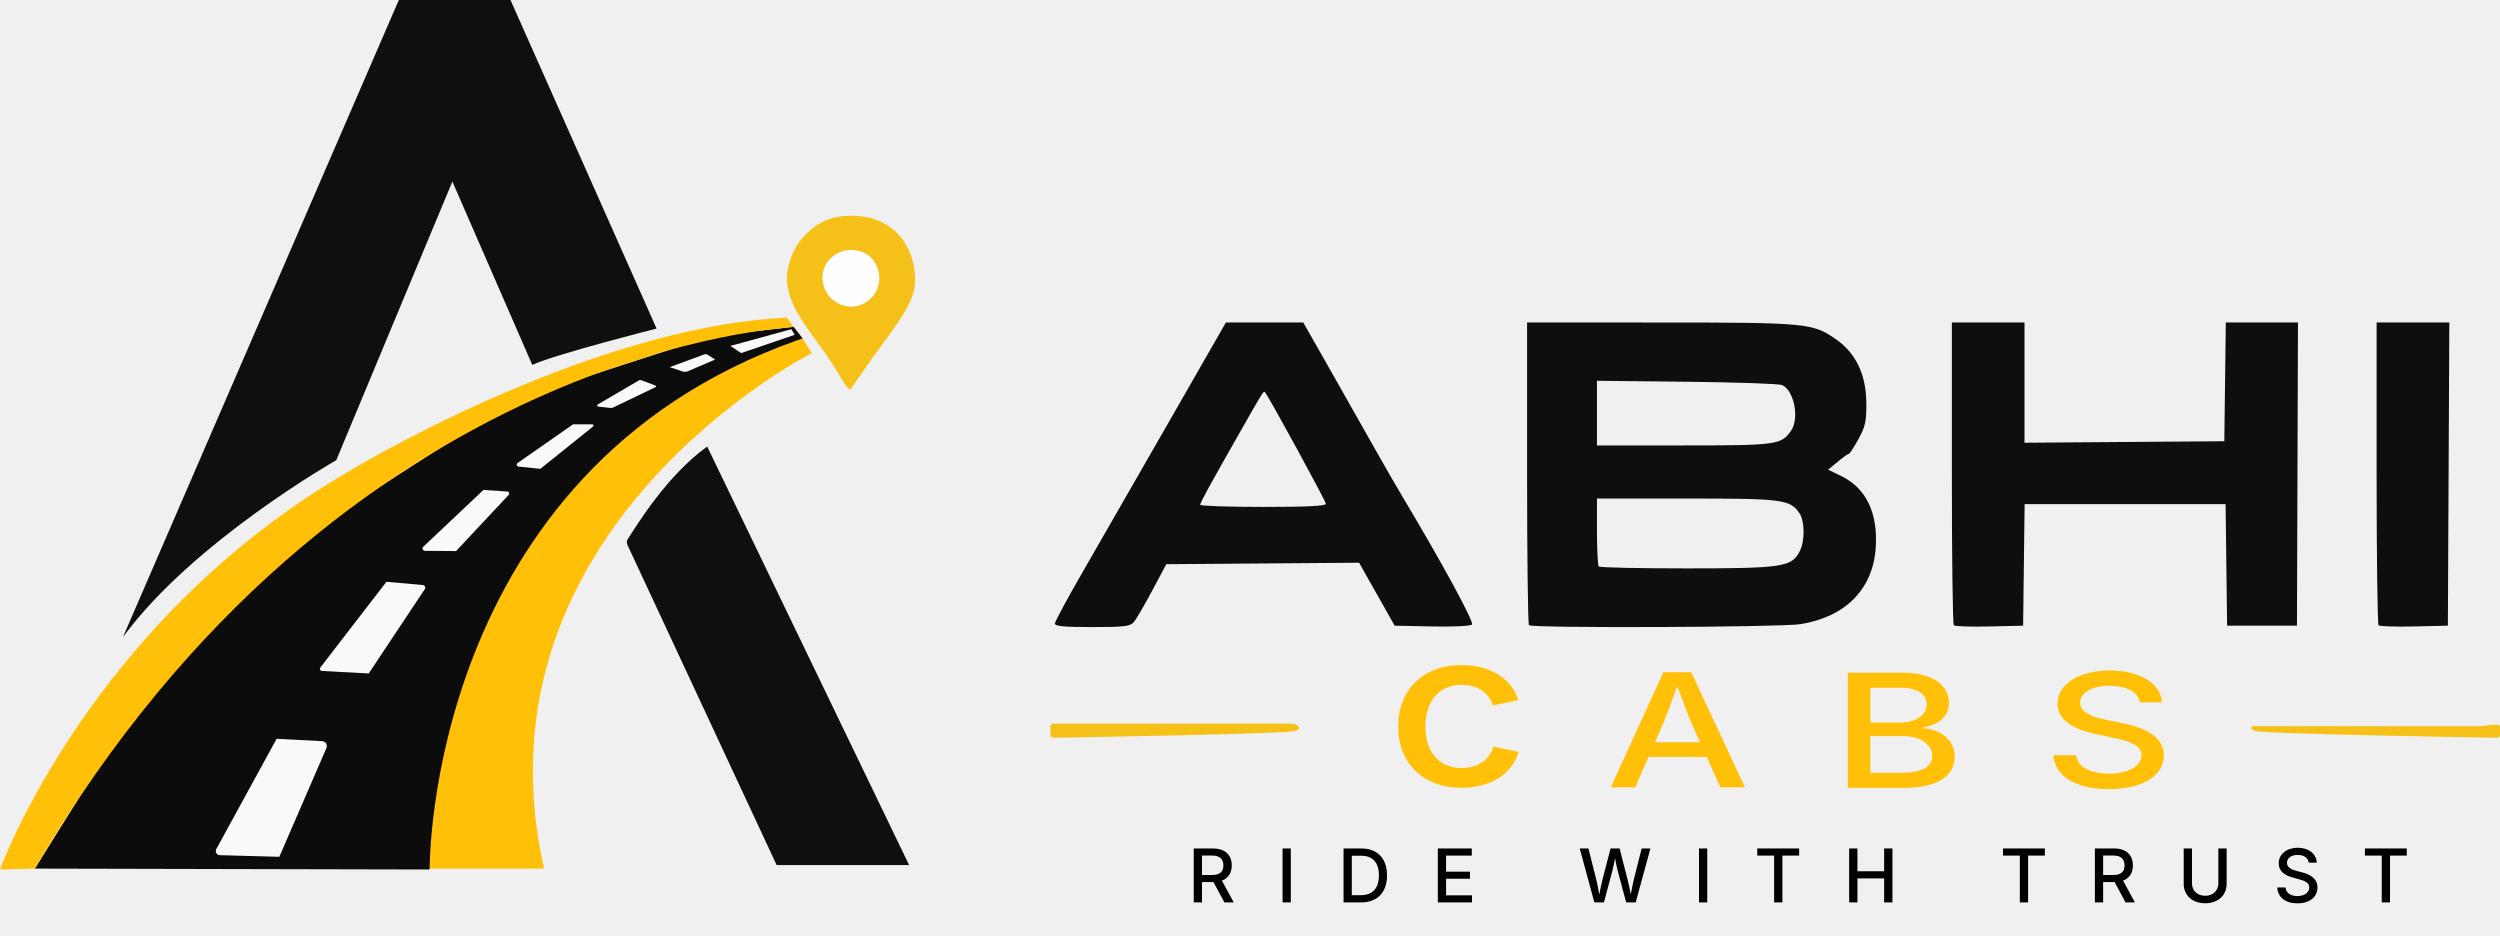
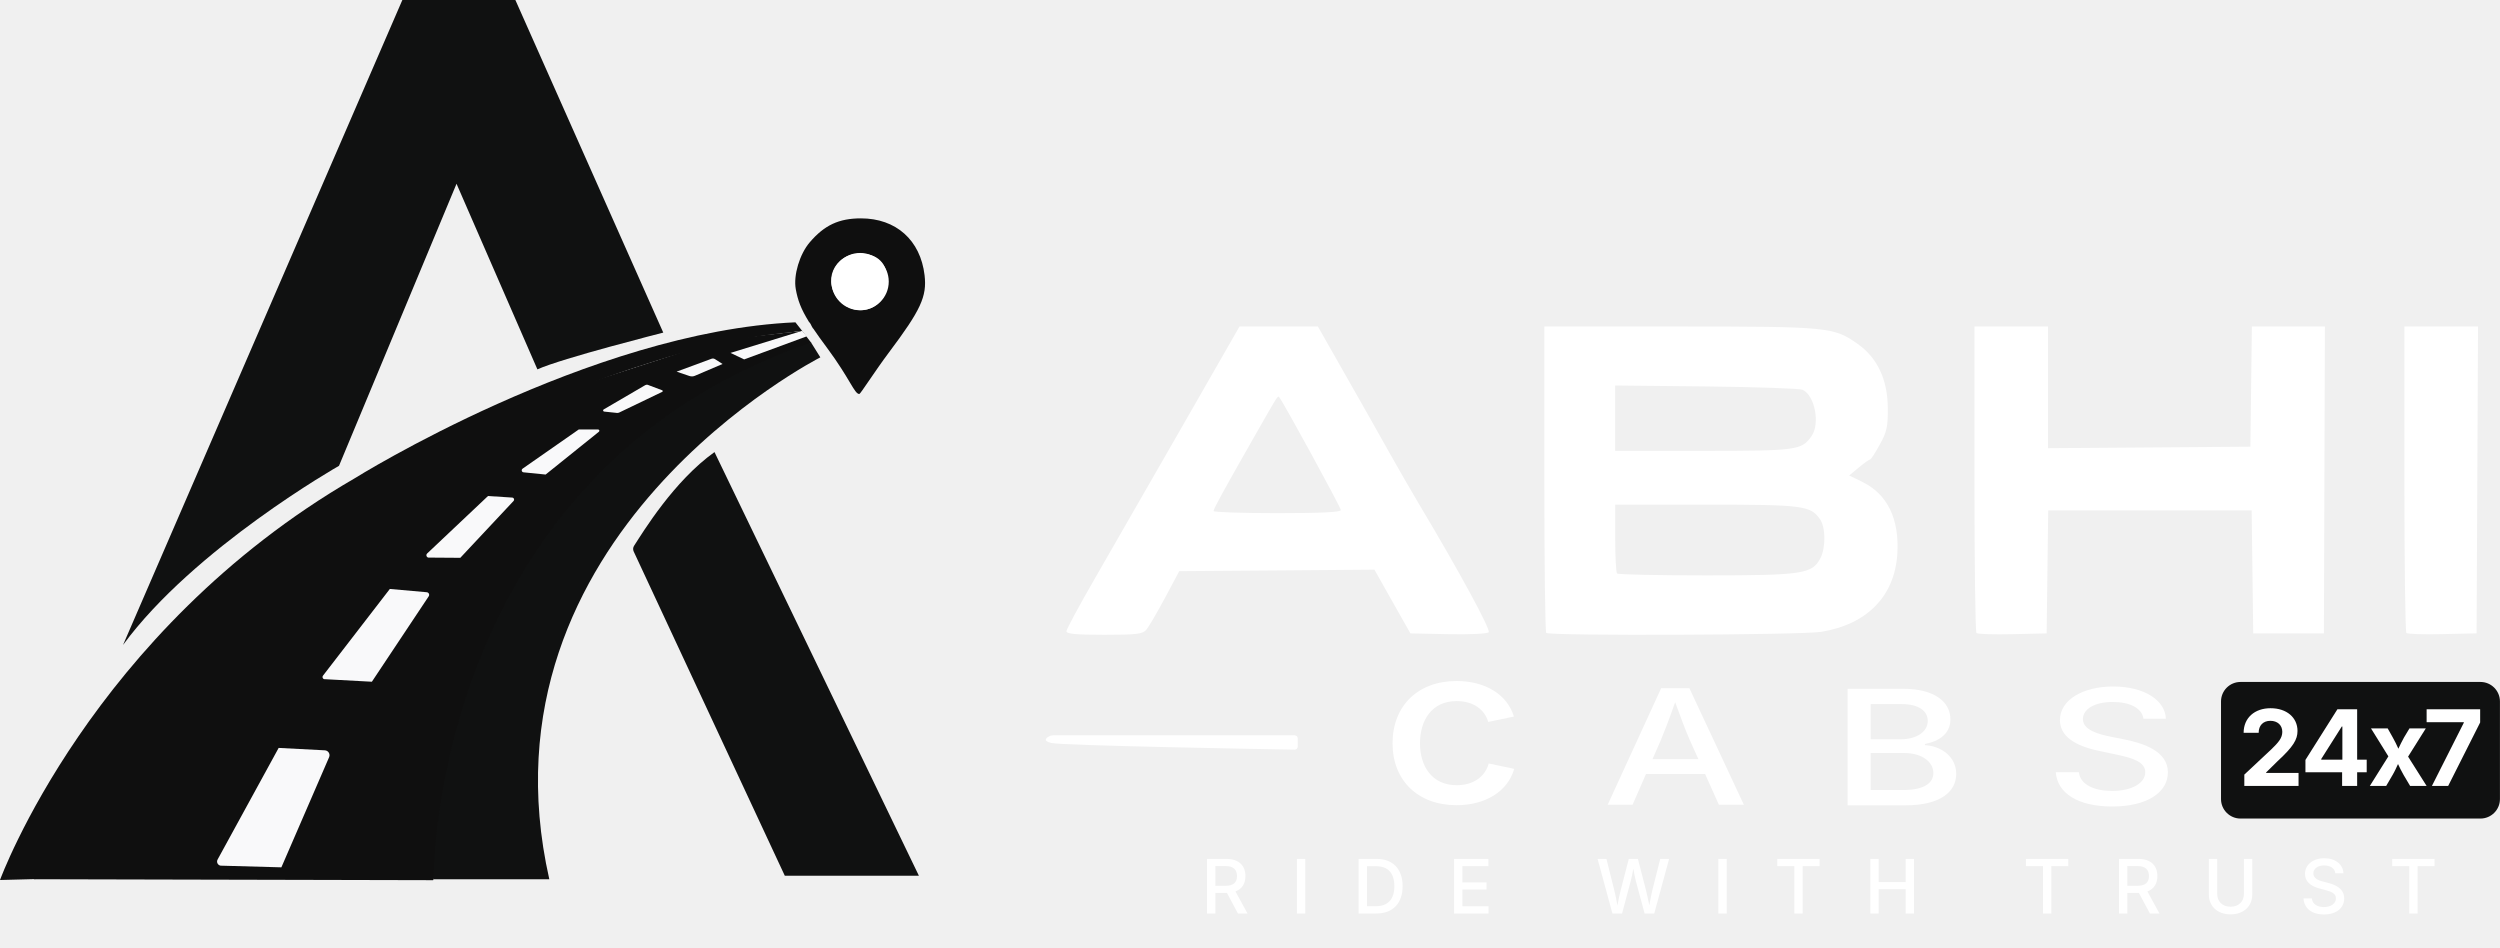
- <svg xmlns="http://www.w3.org/2000/svg" id="Layer_1" data-name="Layer 1" viewBox="0 0 2754.46 1031.21">
+ <svg xmlns="http://www.w3.org/2000/svg" id="Layer_1" data-name="Layer 1" viewBox="0 0 449.48 170.34">
  <defs>
    <style>
      .cls-1 {
-         fill: #f6c721;
+         fill: #382813;
      }

      .cls-2 {
-         fill: #301f00;
+         fill: #b59232;
      }

      .cls-3 {
-         fill: #372702;
-       }
- 
-       .cls-4 {
-         fill: #f5c119;
-       }
- 
-       .cls-5 {
-         fill: #f5c825;
-       }
- 
-       .cls-6 {
-         fill: #392501;
-       }
- 
-       .cls-7 {
-         fill: #f7c521;
-       }
- 
-       .cls-8 {
-         font-size: 81.69px;
+         font-size: 13.49px;
        letter-spacing: .55em;
      }

-       .cls-8, .cls-9, .cls-10, .cls-11 {
+       .cls-3, .cls-4, .cls-5, .cls-6, .cls-7 {
+         fill: #fff;
+       }
+ 
+       .cls-3, .cls-4, .cls-8, .cls-7 {
        isolation: isolate;
      }

-       .cls-8, .cls-10, .cls-11 {
+       .cls-3, .cls-4, .cls-7 {
        font-family: SFProDisplay-Medium, 'SF Pro Display';
        font-weight: 500;
      }

+       .cls-9 {
+         fill: #cca42e;
+       }
+ 
+       .cls-10 {
+         fill: #edc12a;
+       }
+ 
+       .cls-11 {
+         fill: #b8972f;
+       }
+ 
      .cls-12 {
-         fill: #3d2a02;
+         fill: #0f0f0f;
      }

      .cls-13 {
-         fill: #0f0e0d;
+         fill: #c3a13a;
      }

      .cls-14 {
-         fill: #f3ca28;
+         fill: #bf9e32;
      }

      .cls-15 {
-         fill: #0e0f0f;
+         fill: #322110;
      }

      .cls-16 {
-         fill: #efc62d;
+         fill: #3c2c13;
+       }
+ 
+       .cls-4 {
+         font-size: 39.6px;
      }

      .cls-17 {
-         fill: #b9972f;
+         fill: #2c2211;
      }

      .cls-18 {
-         fill: #f9f9f9;
+         letter-spacing: 0em;
      }

      .cls-19 {
+         fill: #c9a633;
+       }
+ 
+       .cls-20 {
+         fill: #b99b33;
+       }
+ 
+       .cls-21 {
+         fill: #c6a333;
+       }
+ 
+       .cls-22 {
+         fill: #f6c925;
+       }
+ 
+       .cls-23 {
+         fill: #2e2011;
+       }
+ 
+       .cls-24 {
        fill: #dfb935;
      }

-       .cls-20 {
-         fill: #3c2502;
-       }
- 
-       .cls-21 {
-         fill: #f1c62c;
-       }
- 
-       .cls-22 {
-         fill: #2a1a00;
-       }
- 
-       .cls-10 {
-         font-size: 239.76px;
-       }
- 
-       .cls-10, .cls-23, .cls-11 {
-         fill: #ffc007;
-       }
- 
-       .cls-24 {
-         fill: #2c1e01;
-       }
- 
      .cls-25 {
-         fill: #0d0c0c;
+         fill: #fdfbe4;
      }

      .cls-26 {
-         fill: #c4a23a;
+         fill: #3b2813;
      }

      .cls-27 {
-         fill: #c6a334;
+         fill: #b1912f;
      }

      .cls-28 {
-         fill: #cba734;
+         fill: #2b1f10;
      }

      .cls-29 {
-         fill: #b59235;
+         fill: #312010;
      }

      .cls-30 {
-         fill: #cba32d;
+         fill: #f1c428;
      }

      .cls-31 {
-         fill: #edc12d;
+         letter-spacing: 0em;
      }

      .cls-32 {
-         fill: #f1c42a;
+         fill: #362a14;
      }

      .cls-33 {
-         fill: #fefefe;
+         fill: #f9f9fa;
      }

      .cls-34 {
-         fill: #fefbe2;
+         fill: #302311;
      }

      .cls-35 {
-         fill: #341e01;
+         letter-spacing: -.01em;
      }

      .cls-36 {
-         fill: #b2912a;
+         fill: #cba733;
      }

      .cls-37 {
-         fill: #2d1c01;
+         fill: #efc62a;
+       }
+ 
+       .cls-6 {
+         font-family: SFProDisplay-Bold, 'SF Pro Display';
+         font-size: 18.94px;
+         font-weight: 700;
      }

      .cls-38 {
-         fill: #b99b33;
+         fill: #f0c62b;
      }

      .cls-39 {
-         fill: #ecc22b;
+         fill: #f7c521;
      }

      .cls-40 {
-         fill: #c8a533;
+         fill: #f6c822;
      }

      .cls-41 {
-         fill: #c09f32;
+         fill: #f4cb29;
+       }
+ 
+       .cls-7 {
+         font-size: 28.8px;
      }

      .cls-42 {
-         fill: #321d02;
-       }
- 
-       .cls-11 {
-         font-size: 174.37px;
+         fill: #101111;
+       }
+ 
+       .cls-43 {
+         fill: #ecc128;
      }
    </style>
  </defs>
-   <path class="cls-39" d="M557.43,661l1,4h-2c-.08,1.16-.16,2.31-.25,3.5-.49,4.02-1.79,6.96-3.71,10.49-1.05,2.03-1.8,4.04-2.54,6.2-1.27,3.51-2.88,6.11-5.5,8.81h-2c-.25,1.15-.49,2.31-.75,3.5-1.11,4.46-2.77,8.61-5.25,12.5-.66.33-1.33.66-2,1-.33-4.79.39-7.04,3-11,.73-1.69,1.47-3.38,2.17-5.09,1.46-3.38,3.16-6.63,4.83-9.91h2c-.07-.71-.13-1.44-.2-2.17.26-3.56,1.44-5.22,3.45-8.14,2.97-4.45,5.47-8.85,7.75-13.69Z" />
-   <path class="cls-28" d="M589.43,609l1,2c-.47,1.18-1.08,2.45-1.81,3.81-1.26,2.37-2.35,4.61-3.31,7.12-.59,1.37-1.55,2.39-2.88,3.06-1.59,2.8-3.02,5.66-4.46,8.53-1.03,1.65-2.54,2.8-4.54,3.47-1.71,2.82-2.8,5.93-4,9-1.2,3.08-2.48,6.06-4,9h-2l-.81,2.44c-.39.85-.79,1.7-1.19,2.56-.99.33-1.99.66-3,1,.66-1.65,1.32-3.3,2-5h2c.1-.89.21-1.77.31-2.69.73-3.51,1.74-5.33,3.69-8.31.78-1.44,1.55-2.87,2.31-4.31,1.68-3.06,3.47-5.82,5.62-8.56,3.15-4.02,5.44-8.36,7.77-12.9.87-1.48,1.97-2.55,3.3-3.22.75-1.1,1.45-2.29,2.12-3.56.62-1.13,1.24-2.27,1.88-3.44Z" />
-   <path class="cls-24" d="M624.43,558c.99.33,1.98.66,3,1-1.12,1.51-2.24,3-3.38,4.5-.63.84-1.25,1.67-1.9,2.53-.57.65-1.14,1.3-1.73,1.97h-2c-.1.64-.21,1.28-.31,1.94-.23.68-.45,1.36-.69,2.06l-3,1c-.12.55-.24,1.1-.37,1.67-.95,3.52-3.35,5.88-5.69,8.58-.47.55-.94,1.11-1.43,1.68-1.16,1.36-2.33,2.72-3.51,4.07-.96-3.04-1.14-3.7.25-6.75.58-.74,1.16-1.49,1.75-2.25h3c.09-.74.19-1.48.29-2.24.82-3.16,1.93-4.53,4.15-6.88,2.1-2.26,3.84-4.29,5.56-6.88h2c.29-.8.58-1.61.88-2.44.75-1.71,1.79-2.89,3.12-3.56h0Z" />
-   <path class="cls-2" d="M564.43,645h2c-.85,4.26-2.2,9.28-5.39,12.33-2.25,2.34-3.49,4.98-4.98,7.86-2.04,3.88-4.09,7.65-6.5,11.31-1.81,2.8-2.81,5.12-3.12,8.5h-2c.45-4.72,1.02-7.36,4-11,1.42-2.62,2.71-5.31,4-8,2.53-5.16,4.53-8.83,6-11h2c.14-.76.29-1.53.44-2.31.37-1.79.89-3.69,1.56-5.69h2v-2h-.01Z" />
-   <path class="cls-40" d="M618.43,568l2,1c-.9,1.97-1.82,3.92-2.75,5.88-.51,1.09-1.02,2.18-1.55,3.3-1.77,2.93-2.62,3.6-5.7,4.82-.78,1.28-1.45,2.61-2,4l-2,3h-3v5h-3v2h-2c3.24-7.03,8.11-12.64,13.07-18.51,1.39-1.61,2.36-3.44,2.93-5.49.99-.66,1.98-1.32,3-2,.33-.99.66-1.98,1-3Z" />
-   <path class="cls-32" d="M597.43,597c1.46,2.93.66,5.27-.07,8.34-1.9,5.43-5.08,11.97-10.16,14.97-.59.23-1.17.45-1.77.68,1.21-3.82,2.56-7.57,4-11.31.33-.86.66-1.72,1-2.61.67-1.38,1.67-2.4,3-3.07.75-1.1,1.45-2.29,2.12-3.56.62-1.13,1.24-2.27,1.88-3.44Z" />
-   <path class="cls-21" d="M566.43,651c.67,2,.56,4-.31,6-1.13,2-2.36,4-3.69,6-.31.95-.62,1.9-.94,2.88-1.69,4.98-3.63,8.22-8.06,11.12l3-12h2v-4c1.29-1.41,2.63-2.75,4-4l1-2h2l1-4Z" />
-   <path class="cls-30" d="M544.43,685h1c.34,4.85-.53,6.92-3,11-1.32,3.35-2.52,6.74-3.72,10.14-.85,1.91-2.28,3.53-4.28,4.86-.33-4.79.39-7.04,3-11,.73-1.69,1.47-3.38,2.17-5.09,1.46-3.38,3.16-6.63,4.83-9.91Z" />
-   <path class="cls-22" d="M542.43,685l2,1c-2.42,5.81-5.13,11.43-8.05,17-1.37,2.89-2.12,5.91-2.95,9-1.88-5.45.16-10.76,2-16,1.77-3.2,3.81-6.08,6-9l1-2Z" />
-   <path class="cls-37" d="M599.43,589h3c-.61,3.36-1.82,5.35-3.94,8-2.05,2.57-3.68,5.01-5.06,8-.88-2.47-1.13-3.64-.22-6.14.38-.7.77-1.39,1.16-2.11.38-.71.76-1.41,1.15-2.14.3-.53.6-1.06.91-1.61h3v-4h0Z" />
-   <path class="cls-19" d="M618.43,568l2,1c-.9,1.97-1.82,3.92-2.75,5.88-.51,1.09-1.02,2.18-1.55,3.3-1.73,2.86-2.6,3.76-5.7,4.82.57-3.96,1.7-6.72,4-10,.99-.66,1.98-1.32,3-2,.33-.99.66-1.98,1-3Z" />
-   <path class="cls-14" d="M575.43,636c0,4.53-2.25,7.5-4.62,11.25-.45.71-.89,1.41-1.35,2.14-.34.53-.68,1.07-1.02,1.61-.67-1.33-.63-3.27.12-5.81,1.59-4.06,3.6-6.35,6.88-9.19h-.01Z" />
-   <path class="cls-1" d="M562.43,663c-1.81,5.99-3.64,10.49-9,14,2.15-9.33,5.15-14,9-14Z" />
-   <path class="cls-5" d="M586.43,620c.67,2,.48,4.15-.56,6.44-2.23,3.7-4.72,5.45-8.44,7.56,2.09-5.63,4.58-9.89,9-14Z" />
-   <path class="cls-42" d="M589.43,606l2,1c-.95,1.67-1.91,3.34-2.88,5-.53.93-1.07,1.86-1.62,2.81-.5.72-1,1.44-1.51,2.19h-2l-1,2c.33-1.98.66-3.96,1-6,.99-.33,1.98-.66,3-1v-4h3v-2h.01Z" />
-   <path class="cls-12" d="M564.43,645h2c-.97,4.84-2.44,9.62-6.19,12.94-.6.35-1.2.7-1.81,1.06v-4h2c.15-.76.29-1.53.44-2.31.37-1.79.89-3.69,1.56-5.69h2v-2Z" />
-   <path class="cls-6" d="M572.43,631h2c-1.76,4.97-4.39,9.43-7,14-.88-2.47-1.13-3.64-.22-6.14.38-.7.77-1.39,1.16-2.11.38-.71.76-1.41,1.15-2.14.3-.53.6-1.06.91-1.61h2v-2h0Z" />
-   <path class="cls-36" d="M544.43,685h1c.17,1.83.17,3.83,0,6-1.29,1.46-2.63,2.79-4,4-.33.99-.66,1.98-1,3h-2c1.69-4.5,3.82-8.73,6-13Z" />
-   <path class="cls-26" d="M597.43,597c.67,1.33.81,2.65.44,3.95-.29.72-.58,1.44-.88,2.18-.29.72-.57,1.45-.87,2.2-.23.55-.46,1.11-.69,1.68h-2v2h-3c.25-1.29.59-2.63,1-4l2-1c.75-1.1,1.45-2.29,2.12-3.56.62-1.13,1.24-2.27,1.88-3.44h0Z" />
-   <path class="cls-35" d="M580.43,620l2,1c-.95,1.48-1.91,2.96-2.88,4.44-.53.82-1.07,1.65-1.62,2.5-1.01,1.38-2.18,2.4-3.51,3.07.33-1.65.66-3.3,1-5h2c.12-.8.25-1.61.38-2.44.21-.85.41-1.69.62-2.56l2-1h.01Z" />
-   <path class="cls-20" d="M536.43,698h2c-1.53,4.72-3.24,9.36-5,14-1.46-4.52-.27-7.52,1-12h2v-2Z" />
-   <path class="cls-38" d="M551.43,672c.5,1.04.83,2.37,1,4-1.13,2.5-2.52,4.67-4,7h-2c.67-4.19,2.86-7.4,5-11Z" />
-   <path class="cls-41" d="M628.43,557c0,3.81-1.01,5.77-3,9-1.79.92-3.46,1.59-5,2,2.5-3.84,5.08-7.46,8-11Z" />
-   <path class="cls-3" d="M548.43,674h2c-.29.7-.58,1.4-.88,2.12-1.15,2.93-2.15,5.88-3.12,8.88h-2c.49-5.16,1.83-8.83,4-11Z" />
-   <path class="cls-31" d="M600.43,595c.33.99.66,1.98,1,3h-2c-.1,1.11-.21,2.23-.31,3.38-.23,1.2-.45,2.39-.69,3.62-.99.66-1.98,1.32-3,2,1.25-5.17,2.25-8.5,3-10h2v-2Z" />
-   <path class="cls-7" d="M540.43,700l2,2c-1.32,2.97-2.64,5.94-4,9h-1c.47-4.06.88-7.47,3-11Z" />
-   <path class="cls-17" d="M557.43,661l1,4h-2c-.33,2.31-.66,4.62-1,7h-3c1.23-4.05,2.7-7.44,5-11Z" />
-   <path class="cls-16" d="M622.43,567c.67,2,.67,4,0,6-1.71.79-3.37,1.46-5,2,1.08-3.83,2.75-6.5,5-8Z" />
-   <path class="cls-34" d="M891.43,254h2v2h-2c-.27.78-.54,1.57-.81,2.38-.79,1.75-2.19,3.29-4.19,4.62.33-1.65.66-3.3,1-5h2l2-4Z" />
-   <path class="cls-27" d="M618.43,568l2,1c-1.32,2.64-2.64,5.28-4,8-.99-.33-1.98-.66-3-1,.67-2,2-3.67,4-5,.33-.99.66-1.98,1-3Z" />
-   <path class="cls-29" d="M583.43,617c1.21,3.62.54,4.64-1,8h-2v2h-2l5-10Z" />
-   <path class="cls-25" d="M38.43,957.01l434.48,1,203.29-434.48,208.23-150.52-9.93-12.91-47.86,5.42c-28.68,3.25-56.97,9.37-84.42,18.29l-175.64,57.01-344.79,222.22L38.43,957.01h0Z" />
-   <path class="cls-23" d="M884.67,372.92c-.03-.06-.06-.11-.09-.17-1.99.71-4,1.41-6.04,2.13-408.79,144.57-405.12,582.12-405.12,582.12h126c-84.78-375.22,295-568,295-568l-10-16s.09-.03.25-.09h0Z" />
-   <path class="cls-18" d="M242.16,942.21l65.6,1.8,51.92-119.88c1.49-3.45-.91-7.33-4.67-7.52l-50.25-2.6-66.45,121.51c-1.62,2.97.46,6.6,3.85,6.69Z" />
-   <path class="cls-18" d="M354.75,739.25l51.51,2.76,61.84-93c1.2-1.8.03-4.23-2.12-4.42l-40.22-3.57-72.78,94.39c-1.18,1.53-.16,3.75,1.77,3.86v-.02Z" />
-   <path class="cls-18" d="M468.18,606.9l34.33.26,57.92-61.89c1.28-1.37.39-3.6-1.47-3.72l-26.33-1.7-66.24,62.51c-1.72,1.63-.59,4.52,1.78,4.54h0Z" />
-   <path class="cls-18" d="M571.36,514.1l24.06,2.41,58-46.59c1-.8.43-2.41-.85-2.41h-21.15l-61.1,42.59c-1.68,1.17-1,3.8,1.04,4.01h0Z" />
-   <path class="cls-18" d="M659.11,448.01l13.78,1.45c.87.09,1.74-.06,2.53-.44l46.87-22.5c.73-.35.68-1.4-.07-1.69l-15.53-5.88c-.93-.35-1.97-.27-2.83.24l-45.26,26.43c-1.07.62-.72,2.25.51,2.38h0Z" />
-   <path class="cls-18" d="M737.93,404.5l13.91,4.72c1.99.67,4.15.59,6.08-.23l30-12.84-8.23-5.28c-1.12-.72-2.51-.87-3.75-.41l-38.02,14.04h.01Z" />
-   <polygon class="cls-18" points="804.66 381.14 816.6 389.01 875.62 368.87 871.86 362.7 804.66 381.14" />
-   <path class="cls-15" d="M135.43,702L439.43,0h123l161,362s-110.74,28.04-137,40l-88-202-127.92,307s-157.91,89.65-235.08,195h0Z" />
-   <path class="cls-15" d="M691.63,594.03c9.89-15.2,43.31-70.39,87.54-102.03l222.48,461.11h-145.96l-164.49-352.93c-.93-1.99-.77-4.31.43-6.15h0Z" />
+   <path class="cls-43" d="M91.83,109.19l.17.66h-.33c-.01.19-.03.38-.04.58-.08.66-.3,1.15-.61,1.73-.17.34-.3.67-.42,1.02-.21.58-.48,1.01-.91,1.46h-.33c-.04.19-.08.38-.12.58-.18.74-.46,1.42-.87,2.06-.11.05-.22.11-.33.17-.05-.79.06-1.16.5-1.82.12-.28.24-.56.36-.84.24-.56.52-1.1.8-1.64h.33c-.01-.12-.02-.24-.03-.36.04-.59.24-.86.57-1.34.49-.74.9-1.46,1.28-2.26Z" />
+   <path class="cls-36" d="M97.12,100.6l.17.33c-.08.19-.18.4-.3.63-.21.39-.39.76-.55,1.18-.1.23-.26.39-.48.51-.26.46-.5.93-.74,1.41-.17.27-.42.46-.75.57-.28.47-.46.98-.66,1.49-.2.51-.41,1-.66,1.49h-.33l-.13.4c-.06.14-.13.28-.2.42-.16.05-.33.11-.5.17.11-.27.22-.55.33-.83h.33c.02-.15.03-.29.05-.44.12-.58.29-.88.61-1.37.13-.24.26-.47.38-.71.28-.51.57-.96.93-1.41.52-.66.9-1.38,1.28-2.13.14-.24.33-.42.55-.53.12-.18.24-.38.35-.59.1-.19.2-.37.31-.57Z" />
+   <path class="cls-17" d="M102.9,92.17c.16.05.33.11.5.17-.19.25-.37.5-.56.74-.1.14-.21.28-.31.42-.09.11-.19.21-.29.33h-.33c-.02.11-.03.21-.05.32-.04.11-.07.22-.11.34l-.5.17c-.02.09-.04.18-.06.28-.16.58-.55.97-.94,1.42-.08.09-.16.18-.24.28-.19.22-.38.45-.58.67-.16-.5-.19-.61.04-1.12.1-.12.19-.25.29-.37h.5c.01-.12.03-.24.05-.37.14-.52.32-.75.69-1.14.35-.37.63-.71.92-1.14h.33c.05-.13.1-.27.15-.4.12-.28.3-.48.52-.59h0Z" />
+   <path class="cls-34" d="M92.99,106.54h.33c-.14.7-.36,1.53-.89,2.04-.37.39-.58.82-.82,1.3-.34.64-.68,1.26-1.07,1.87-.3.46-.46.85-.52,1.4h-.33c.07-.78.17-1.22.66-1.82.23-.43.45-.88.66-1.32.42-.85.75-1.46.99-1.82h.33c.02-.13.05-.25.07-.38.06-.3.15-.61.26-.94h.33v-.33h0Z" />
+   <path class="cls-19" d="M101.91,93.83l.33.17c-.15.33-.3.65-.45.97-.08.18-.17.36-.26.55-.29.48-.43.59-.94.8-.13.21-.24.43-.33.66l-.33.5h-.5v.83h-.5v.33h-.33c.54-1.16,1.34-2.09,2.16-3.06.23-.27.39-.57.48-.91.16-.11.33-.22.5-.33.05-.16.11-.33.17-.5Z" />
+   <path class="cls-30" d="M98.44,98.62c.24.48.11.87-.01,1.38-.31.9-.84,1.98-1.68,2.47-.1.04-.19.07-.29.11.2-.63.42-1.25.66-1.87.05-.14.11-.28.17-.43.11-.23.28-.4.5-.51.12-.18.24-.38.35-.59.1-.19.2-.37.31-.57Z" />
+   <path class="cls-38" d="M93.32,107.54c.11.33.09.66-.05.99-.19.33-.39.66-.61.99-.05.16-.1.31-.16.48-.28.82-.6,1.36-1.33,1.84l.5-1.98h.33v-.66c.21-.23.43-.45.66-.66l.17-.33h.33l.17-.66Z" />
+   <path class="cls-9" d="M89.68,113.15h.17c.06.8-.09,1.14-.5,1.82-.22.55-.42,1.11-.61,1.67-.14.32-.38.58-.71.8-.05-.79.06-1.16.5-1.82.12-.28.24-.56.36-.84.24-.56.52-1.1.8-1.64Z" />
+   <path class="cls-28" d="M89.35,113.15l.33.17c-.4.96-.85,1.89-1.33,2.81-.23.48-.35.98-.49,1.49-.31-.9.03-1.78.33-2.64.29-.53.63-1,.99-1.49l.17-.33Z" />
+   <path class="cls-23" d="M98.77,97.29h.5c-.1.56-.3.88-.65,1.32-.34.42-.61.83-.84,1.32-.15-.41-.19-.6-.04-1.01.06-.12.13-.23.19-.35.06-.12.13-.23.19-.35.05-.09.1-.18.15-.27h.5v-.66h0Z" />
+   <path class="cls-24" d="M101.91,93.83l.33.17c-.15.33-.3.65-.45.97-.08.18-.17.36-.26.55-.29.47-.43.62-.94.8.09-.65.28-1.11.66-1.65.16-.11.33-.22.5-.33.05-.16.11-.33.17-.5Z" />
+   <path class="cls-41" d="M94.8,105.06c0,.75-.37,1.24-.76,1.86-.07.12-.15.23-.22.35-.06.09-.11.18-.17.27-.11-.22-.1-.54.02-.96.26-.67.59-1.05,1.14-1.52h0Z" />
+   <path class="cls-40" d="M92.66,109.52c-.3.99-.6,1.73-1.49,2.31.36-1.54.85-2.31,1.49-2.31Z" />
+   <path class="cls-22" d="M96.62,102.41c.11.33.08.69-.09,1.06-.37.61-.78.9-1.39,1.25.35-.93.76-1.63,1.49-2.31Z" />
+   <path class="cls-29" d="M97.12,100.1l.33.17c-.16.28-.32.55-.48.83-.09.15-.18.31-.27.46-.08.12-.17.24-.25.36h-.33l-.17.33c.05-.33.11-.65.17-.99.16-.05.33-.11.5-.17v-.66h.5v-.33h0Z" />
+   <path class="cls-16" d="M92.99,106.54h.33c-.16.8-.4,1.59-1.02,2.14-.1.06-.2.12-.3.18v-.66h.33c.02-.13.05-.25.07-.38.06-.3.15-.61.26-.94h.33v-.33Z" />
+   <path class="cls-1" d="M94.31,104.23h.33c-.29.82-.73,1.56-1.16,2.31-.15-.41-.19-.6-.04-1.01.06-.12.13-.23.19-.35.06-.12.13-.23.19-.35.05-.09.1-.18.15-.27h.33v-.33h0Z" />
+   <path class="cls-27" d="M89.68,113.15h.17c.03.3.03.63,0,.99-.21.24-.43.46-.66.66-.05.16-.11.33-.17.5h-.33c.28-.74.63-1.44.99-2.15Z" />
+   <path class="cls-13" d="M98.44,98.62c.11.22.13.44.07.65-.05.12-.1.24-.15.36-.05.12-.09.24-.14.36-.04.09-.08.18-.11.28h-.33v.33h-.5c.04-.21.1-.43.17-.66l.33-.17c.12-.18.24-.38.35-.59.1-.19.2-.37.31-.57h0Z" />
+   <path class="cls-15" d="M95.63,102.41l.33.17c-.16.24-.32.49-.48.73-.09.14-.18.27-.27.41-.17.23-.36.4-.58.51.05-.27.11-.55.17-.83h.33c.02-.13.04-.27.06-.4.03-.14.07-.28.1-.42l.33-.17h0Z" />
+   <path class="cls-26" d="M88.36,115.3h.33c-.25.78-.54,1.55-.83,2.31-.24-.75-.04-1.24.17-1.98h.33v-.33Z" />
+   <path class="cls-20" d="M90.84,111c.08.17.14.39.17.66-.19.41-.42.77-.66,1.16h-.33c.11-.69.47-1.22.83-1.82Z" />
+   <path class="cls-14" d="M103.56,92.01c0,.63-.17.95-.5,1.49-.3.15-.57.26-.83.33.41-.63.84-1.23,1.32-1.82Z" />
+   <path class="cls-32" d="M90.34,111.33h.33c-.05.12-.1.23-.15.35-.19.48-.36.97-.52,1.47h-.33c.08-.85.3-1.46.66-1.82Z" />
+   <path class="cls-10" d="M98.93,98.29c.05.16.11.33.17.5h-.33c-.02.18-.03.37-.05.56-.04.2-.07.39-.11.6-.16.11-.33.22-.5.33.21-.85.37-1.4.5-1.65h.33v-.33Z" />
+   <path class="cls-39" d="M89.02,115.63l.33.33c-.22.49-.44.98-.66,1.49h-.17c.08-.67.15-1.23.5-1.82Z" />
+   <path class="cls-11" d="M91.83,109.19l.17.66h-.33c-.05.38-.11.76-.17,1.16h-.5c.2-.67.45-1.23.83-1.82Z" />
+   <path class="cls-37" d="M102.57,93.66c.11.33.11.66,0,.99-.28.13-.56.24-.83.33.18-.63.45-1.07.83-1.32Z" />
+   <path class="cls-25" d="M147,41.96h.33v.33h-.33c-.04.13-.09.26-.13.39-.13.29-.36.54-.69.76.05-.27.11-.55.17-.83h.33l.33-.66Z" />
+   <path class="cls-21" d="M101.91,93.83l.33.17-.66,1.32c-.16-.05-.33-.11-.5-.17.11-.33.33-.61.66-.83.05-.16.11-.33.17-.5Z" />
+   <path class="cls-2" d="M96.12,101.92c.2.6.09.77-.17,1.32h-.33v.33h-.33l.83-1.65Z" />
+   <path class="cls-12" d="M6.1,158.08l71.77.17,33.58-71.77,34.4-24.86-1.64-2.13-7.91.9c-4.74.54-9.41,1.55-13.94,3.02l-29.01,9.42-56.95,36.71-30.29,48.56h0Z" />
+   <path class="cls-42" d="M145.88,61.6s0-.02-.01-.03c-.33.12-.66.23-1,.35-67.53,23.88-66.92,96.16-66.92,96.16h20.81c-14-61.98,48.73-93.83,48.73-93.83l-1.65-2.64s.01,0,.04-.01h0Z" />
+   <path class="cls-33" d="M39.75,155.64l10.84.3,8.58-19.8c.25-.57-.15-1.21-.77-1.24l-8.3-.43-10.98,20.07c-.27.49.08,1.09.64,1.11h0Z" />
+   <path class="cls-33" d="M58.35,122.11l8.51.46,10.22-15.36c.2-.3,0-.7-.35-.73l-6.64-.59-12.02,15.59c-.19.25-.03.62.29.64h0Z" />
+   <path class="cls-33" d="M77.09,100.25l5.67.04,9.57-10.22c.21-.23.06-.59-.24-.61l-4.35-.28-10.94,10.33c-.28.27-.1.75.29.75h0Z" />
+   <path class="cls-33" d="M94.13,84.92l3.97.4,9.58-7.7c.17-.13.07-.4-.14-.4h-3.49l-10.09,7.04c-.28.19-.17.63.17.66h0Z" />
+   <path class="cls-33" d="M108.63,74l2.28.24c.14.01.29,0,.42-.07l7.74-3.72c.12-.06.11-.23-.01-.28l-2.57-.97c-.15-.06-.33-.04-.47.04l-7.48,4.37c-.18.1-.12.37.08.39h0Z" />
+   <path class="cls-33" d="M121.65,66.82l2.3.78c.33.11.69.1,1-.04l4.96-2.12-1.36-.87c-.19-.12-.41-.14-.62-.07l-6.28,2.32h0Z" />
+   <polygon class="cls-33" points="131.34 63.45 133.79 64.62 145.05 60.47 144.22 59.48 131.34 63.45" />
+   <path class="cls-42" d="M22.12,115.96L72.34,0h20.32l26.59,59.8s-18.29,4.63-22.63,6.61l-14.54-33.37-21.13,50.71s-26.08,14.81-38.83,32.21h0Z" />
+   <path class="cls-42" d="M114,98.13c1.63-2.51,7.15-11.63,14.46-16.85l36.75,76.17h-24.11l-27.17-58.3c-.15-.33-.13-.71.07-1.02h0Z" />
  <g>
-     <path class="cls-4" d="M1007.81,299.57c-4.49-38.15-31.03-61.87-69.28-61.87-23.92,0-39.75,7.41-55.72,26.06-11,12.86-17.92,35.9-15.26,50.88,2.19,12.21,5.72,21.76,14.18,35.41-.03,0-.07.01-.11.02,1.56,1.5,2.69,3.36,3.48,5.37.48.66.89,1.36,1.25,2.09.06-.01.12-.03.18-.04,4.06,6.04,8.98,12.9,15,21.02,25.45,34.3,29.77,50.29,35.22,50.39,1.22.03,17-24.94,32.1-45.07,34.88-46.42,41.64-61.1,38.95-84.25h.01ZM915.84,327.71c-20.2-20.2-6.89-51.55,21.83-51.55,19.4,0,29.72,10.39,29.72,29.88,0,29.08-31.06,42.12-51.55,21.67h0Z" />
-     <circle class="cls-33" cx="937.67" cy="306.49" r="31.15" />
-   </g>
-   <path class="cls-4" d="M657.93,411.16l125.39-40.7c.13-.04.26-.07.39-.09l81.48-9.29c2.13-.24,2.47-3.2.45-3.91h0c-.31-.11-.65-.14-.98-.09l-83.9,12.75c-.05,0-.1.02-.15.03l-127.63,29.68c-1.27.3-1.93,1.7-1.35,2.87l3.87,7.73c.45.89,1.48,1.33,2.43,1.02Z" />
-   <path class="cls-23" d="M38.43,957.01l-38.43,1s97.57-270.61,381.39-437c0,0,263.73-161,485.61-171l7.51,10.09c5.06.69-495.67,16.23-836.07,596.91h0Z" />
-   <path class="cls-13" d="M2028.75,524.55l-14.59-7.05,10.47-8.65c5.73-4.77,11.27-8.71,12.25-8.74,1.02-.06,5.82-7.36,10.68-16.26,7.67-13.95,8.87-19.4,8.74-39.69-.18-31.07-11.24-54.62-32.76-69.83-26.05-18.41-31.44-18.97-194-19l-147.02-.03v165.74c0,91.17.92,166.69,2.06,167.8,3.39,3.39,277.74,2.34,299.24-1.17,49.82-8.07,79.9-38.73,82.85-84.51,2.46-38.15-10.71-65.4-37.93-78.6h.01ZM1759.5,419.56l99.29,1.05c54.62.58,101.76,2.22,104.8,3.66,13.3,6.31,19.18,36.88,9.7,50.43-10.78,15.39-15.7,16.07-118.2,16.07h-95.6v-71.21h.01ZM1982.84,607.55c-8.87,17.15-19.18,18.69-124.36,18.69-52.19,0-95.81-.92-96.92-2.06-1.14-1.11-2.06-18.44-2.06-38.49v-36.42h98.62c105.79,0,113.89,1.02,124.2,15.76,6.25,8.9,6.5,30.94.52,42.52h0Z" />
-   <path class="cls-13" d="M2618.51,355.3v165.74c0,91.17.95,166.72,2.16,167.89,1.17,1.2,18.84,1.75,39.26,1.29l37.1-.86,1.6-334.06h-80.12Z" />
-   <path class="cls-13" d="M2450.71,486.16l-220.14,1.63v-132.48h-80.05v165.74c0,91.17.95,166.72,2.16,167.89,1.17,1.2,18.84,1.75,39.26,1.29l37.1-.86.83-66.97.83-66.97h221.43l.83,66.97.83,66.97h76.97l1.11-334.06h-79.5l-1.66,130.85h0Z" />
-   <path class="cls-13" d="M1510.98,487.69c-11.88-21.18-33.65-59.61-48.37-85.44l-26.72-46.95h-85.22l-63.09,110.07c-34.73,60.53-77.09,134.33-94.21,163.95-17.09,29.62-31.1,55.6-31.13,57.73-.03,2.89,10.22,3.85,41.07,3.85,35.25,0,41.75-.77,45.78-5.39,2.62-2.96,11.76-18.53,20.32-34.64l15.61-29.25,106.19-.8,106.22-.83,19.58,34.7,19.61,34.67,41.13.86c23.06.49,42.46-.43,44.09-2.06,2.59-2.59-32.61-67.37-76.33-140.43-7.08-11.85-22.63-38.86-34.54-60.04h.01ZM1391.58,558.51c-38.12,0-69.24-1.05-69.21-2.31.09-2.56,9.73-20.2,42.49-77.74l1.14-2c22.63-39.78,25.68-45.17,27.09-44.77.25.09.46.31.71.58,3.97,4.43,67.06,119.98,67.06,122.85,0,2.37-20.94,3.39-69.27,3.39h-.01Z" />
-   <g class="cls-9">
-     <text class="cls-10" transform="translate(1527.668 865.2953) scale(1.1414 1)">
-       <tspan x="0" y="0">c</tspan>
-     </text>
-   </g>
-   <g class="cls-9">
-     <text class="cls-11" transform="translate(1769.078 867.476) scale(1.2866 1)">
-       <tspan x="0" y="0">A</tspan>
-     </text>
-   </g>
-   <g class="cls-9">
-     <text class="cls-11" transform="translate(2017.765 868.0385) scale(1.2866 1)">
-       <tspan x="0" y="0">B</tspan>
-     </text>
-   </g>
-   <g class="cls-9">
-     <text class="cls-11" transform="translate(2250.793 867.2963) scale(1.2866 1)">
-       <tspan x="0" y="0">S</tspan>
-     </text>
-   </g>
-   <g class="cls-9">
-     <text class="cls-8" transform="translate(1308.664 994.2773)">
-       <tspan x="0" y="0">RIDE WITH TRUST</tspan>
-     </text>
-   </g>
-   <path class="cls-4" d="M1160.6,797.26h262.71c1.61,0,3.21.37,4.63,1.14,3.15,1.71,7.18,4.98-2.44,7.21-12.65,2.92-234.93,6.75-264.85,7.25-1.83.03-3.32-1.44-3.32-3.27v-9.05c0-1.81,1.47-3.27,3.27-3.27h0Z" />
-   <path class="cls-4" d="M2733.97,800.11h-251.97c-.35.15-.71.3-1.06.43-1.41,1.64-1.05,3.58,5.35,5.06,12.65,2.92,234.93,6.75,264.85,7.25,1.83.03,3.32-1.44,3.32-3.27v-9.05c0-1.81-1.47-3.27-20.49-.42h0Z" />
+     <path class="cls-12" d="M166.23,49.48c-.74-6.3-5.13-10.22-11.44-10.22-3.95,0-6.57,1.22-9.2,4.3-1.82,2.12-2.96,5.93-2.52,8.4.36,2.02.94,3.59,2.34,5.85,0,0-.01,0-.02,0,.26.25.44.56.57.89.08.11.15.22.21.35,0,0,.02,0,.03,0,.67,1,1.48,2.13,2.48,3.47,4.2,5.67,4.92,8.31,5.82,8.32.2,0,2.81-4.12,5.3-7.44,5.76-7.67,6.88-10.09,6.43-13.92h0ZM151.03,54.13c-3.34-3.34-1.14-8.52,3.61-8.52,3.2,0,4.91,1.72,4.91,4.94,0,4.8-5.13,6.96-8.52,3.58h0Z" />
+     <circle class="cls-5" cx="154.64" cy="50.63" r="5.15" />
+   </g>
+   <path class="cls-12" d="M108.43,67.92l20.71-6.72s.04-.01.06-.01l13.46-1.53c.35-.04.41-.53.07-.65h0c-.05-.02-.11-.02-.16-.01l-13.86,2.11s-.02,0-.02,0l-21.08,4.9c-.21.05-.32.28-.22.47l.64,1.28c.07.15.24.22.4.17h0Z" />
+   <path class="cls-12" d="M6.42,158.05l-6.42.17s16.3-44.7,63.71-72.19c0,0,42.24-26.43,79.3-28.08l1.21,1.54c.85.11-80.94,2.65-137.8,98.57h0Z" />
+   <path class="cls-5" d="M334.87,86.65l-2.41-1.16,1.73-1.43c.95-.79,1.86-1.44,2.02-1.44.17,0,.96-1.22,1.76-2.69,1.27-2.3,1.47-3.2,1.44-6.56-.03-5.13-1.86-9.02-5.41-11.53-4.3-3.04-5.19-3.13-32.05-3.14h-24.29s0,27.37,0,27.37c0,15.06.15,27.53.34,27.72.56.56,45.88.39,49.43-.19,8.23-1.33,13.2-6.4,13.69-13.96.41-6.3-1.77-10.8-6.27-12.98h0,0ZM290.39,69.31l16.4.17c9.02.1,16.81.37,17.31.6,2.2,1.04,3.17,6.09,1.6,8.33-1.78,2.54-2.59,2.65-19.52,2.65h-15.79v-11.76h0,0ZM327.29,100.36c-1.47,2.83-3.17,3.09-20.54,3.09-8.62,0-15.83-.15-16.01-.34-.19-.18-.34-3.05-.34-6.36v-6.02h16.29c17.47,0,18.81.17,20.52,2.6,1.03,1.47,1.07,5.11.09,7.02h0Z" />
+   <path class="cls-5" d="M432.29,58.69v27.38c0,15.06.16,27.54.36,27.73.19.2,3.11.29,6.49.21l6.13-.14.26-55.18h-13.23Z" />
+   <path class="cls-5" d="M404.57,80.31l-36.36.27v-21.88h-13.22v27.38c0,15.06.16,27.54.36,27.73.19.2,3.11.29,6.49.21l6.13-.14.14-11.06.14-11.06h36.58l.14,11.06.14,11.06h12.71l.18-55.18h-13.13l-.27,21.61h0Z" />
+   <path class="cls-5" d="M249.34,80.56c-1.96-3.5-5.56-9.85-7.99-14.11l-4.41-7.76h-14.08l-10.42,18.18c-5.74,10-12.73,22.19-15.56,27.08-2.82,4.89-5.14,9.18-5.14,9.54,0,.48,1.69.64,6.78.64,5.82,0,6.9-.13,7.56-.89.43-.49,1.94-3.06,3.36-5.72l2.58-4.83,17.54-.13,17.55-.14,3.23,5.73,3.24,5.73,6.79.14c3.81.08,7.01-.07,7.28-.34.43-.43-5.39-11.13-12.61-23.2-1.17-1.96-3.74-6.42-5.71-9.92h0ZM229.62,92.26c-6.3,0-11.44-.17-11.43-.38.01-.42,1.61-3.34,7.02-12.84l.19-.33c3.74-6.57,4.24-7.46,4.47-7.4.04.01.08.05.12.1.66.73,11.08,19.82,11.08,20.29,0,.39-3.46.56-11.44.56h0,0Z" />
+   <g class="cls-8">
+     <g class="cls-8">
+       <g class="cls-8">
+         <g class="cls-8">
+           <text class="cls-4" transform="translate(248.25 144.33) scale(1.14 1)">
+             <tspan x="0" y="0">c</tspan>
+           </text>
+         </g>
+       </g>
+     </g>
+   </g>
+   <g class="cls-8">
+     <g class="cls-8">
+       <g class="cls-8">
+         <g class="cls-8">
+           <text class="cls-7" transform="translate(288.12 144.69) scale(1.29 1)">
+             <tspan x="0" y="0">A</tspan>
+           </text>
+         </g>
+       </g>
+     </g>
+   </g>
+   <g class="cls-8">
+     <g class="cls-8">
+       <g class="cls-8">
+         <g class="cls-8">
+           <text class="cls-7" transform="translate(329.2 144.79) scale(1.29 1)">
+             <tspan x="0" y="0">B</tspan>
+           </text>
+         </g>
+       </g>
+     </g>
+   </g>
+   <g class="cls-8">
+     <g class="cls-8">
+       <g class="cls-8">
+         <g class="cls-8">
+           <text class="cls-7" transform="translate(367.7 144.66) scale(1.29 1)">
+             <tspan x="0" y="0">S</tspan>
+           </text>
+         </g>
+       </g>
+     </g>
+   </g>
+   <g class="cls-8">
+     <g class="cls-8">
+       <g class="cls-8">
+         <g class="cls-8">
+           <text class="cls-3" transform="translate(215.92 164.24)">
+             <tspan x="0" y="0">RIDE WITH TRUST</tspan>
+           </text>
+         </g>
+       </g>
+     </g>
+   </g>
+   <path class="cls-5" d="M232.78,132.21h0c.3,0,.54.24.54.54v1.49c0,.3-.25.55-.55.54-4.94-.08-41.66-.72-43.75-1.2-1.59-.37-.92-.91-.4-1.19.23-.13.5-.19.76-.19h43.4,0Z" />
+   <rect class="cls-42" x="399.32" y="122.61" width="50.15" height="24.56" rx="3.51" ry="3.51" />
+   <text class="cls-6" transform="translate(402.37 141.3)">
+     <tspan class="cls-35" x="0" y="0">2</tspan>
+     <tspan class="cls-31" x="11.19" y="0">4</tspan>
+     <tspan class="cls-18" x="23.32" y="0">x</tspan>
+     <tspan x="33.23" y="0">7</tspan>
+   </text>
</svg>
